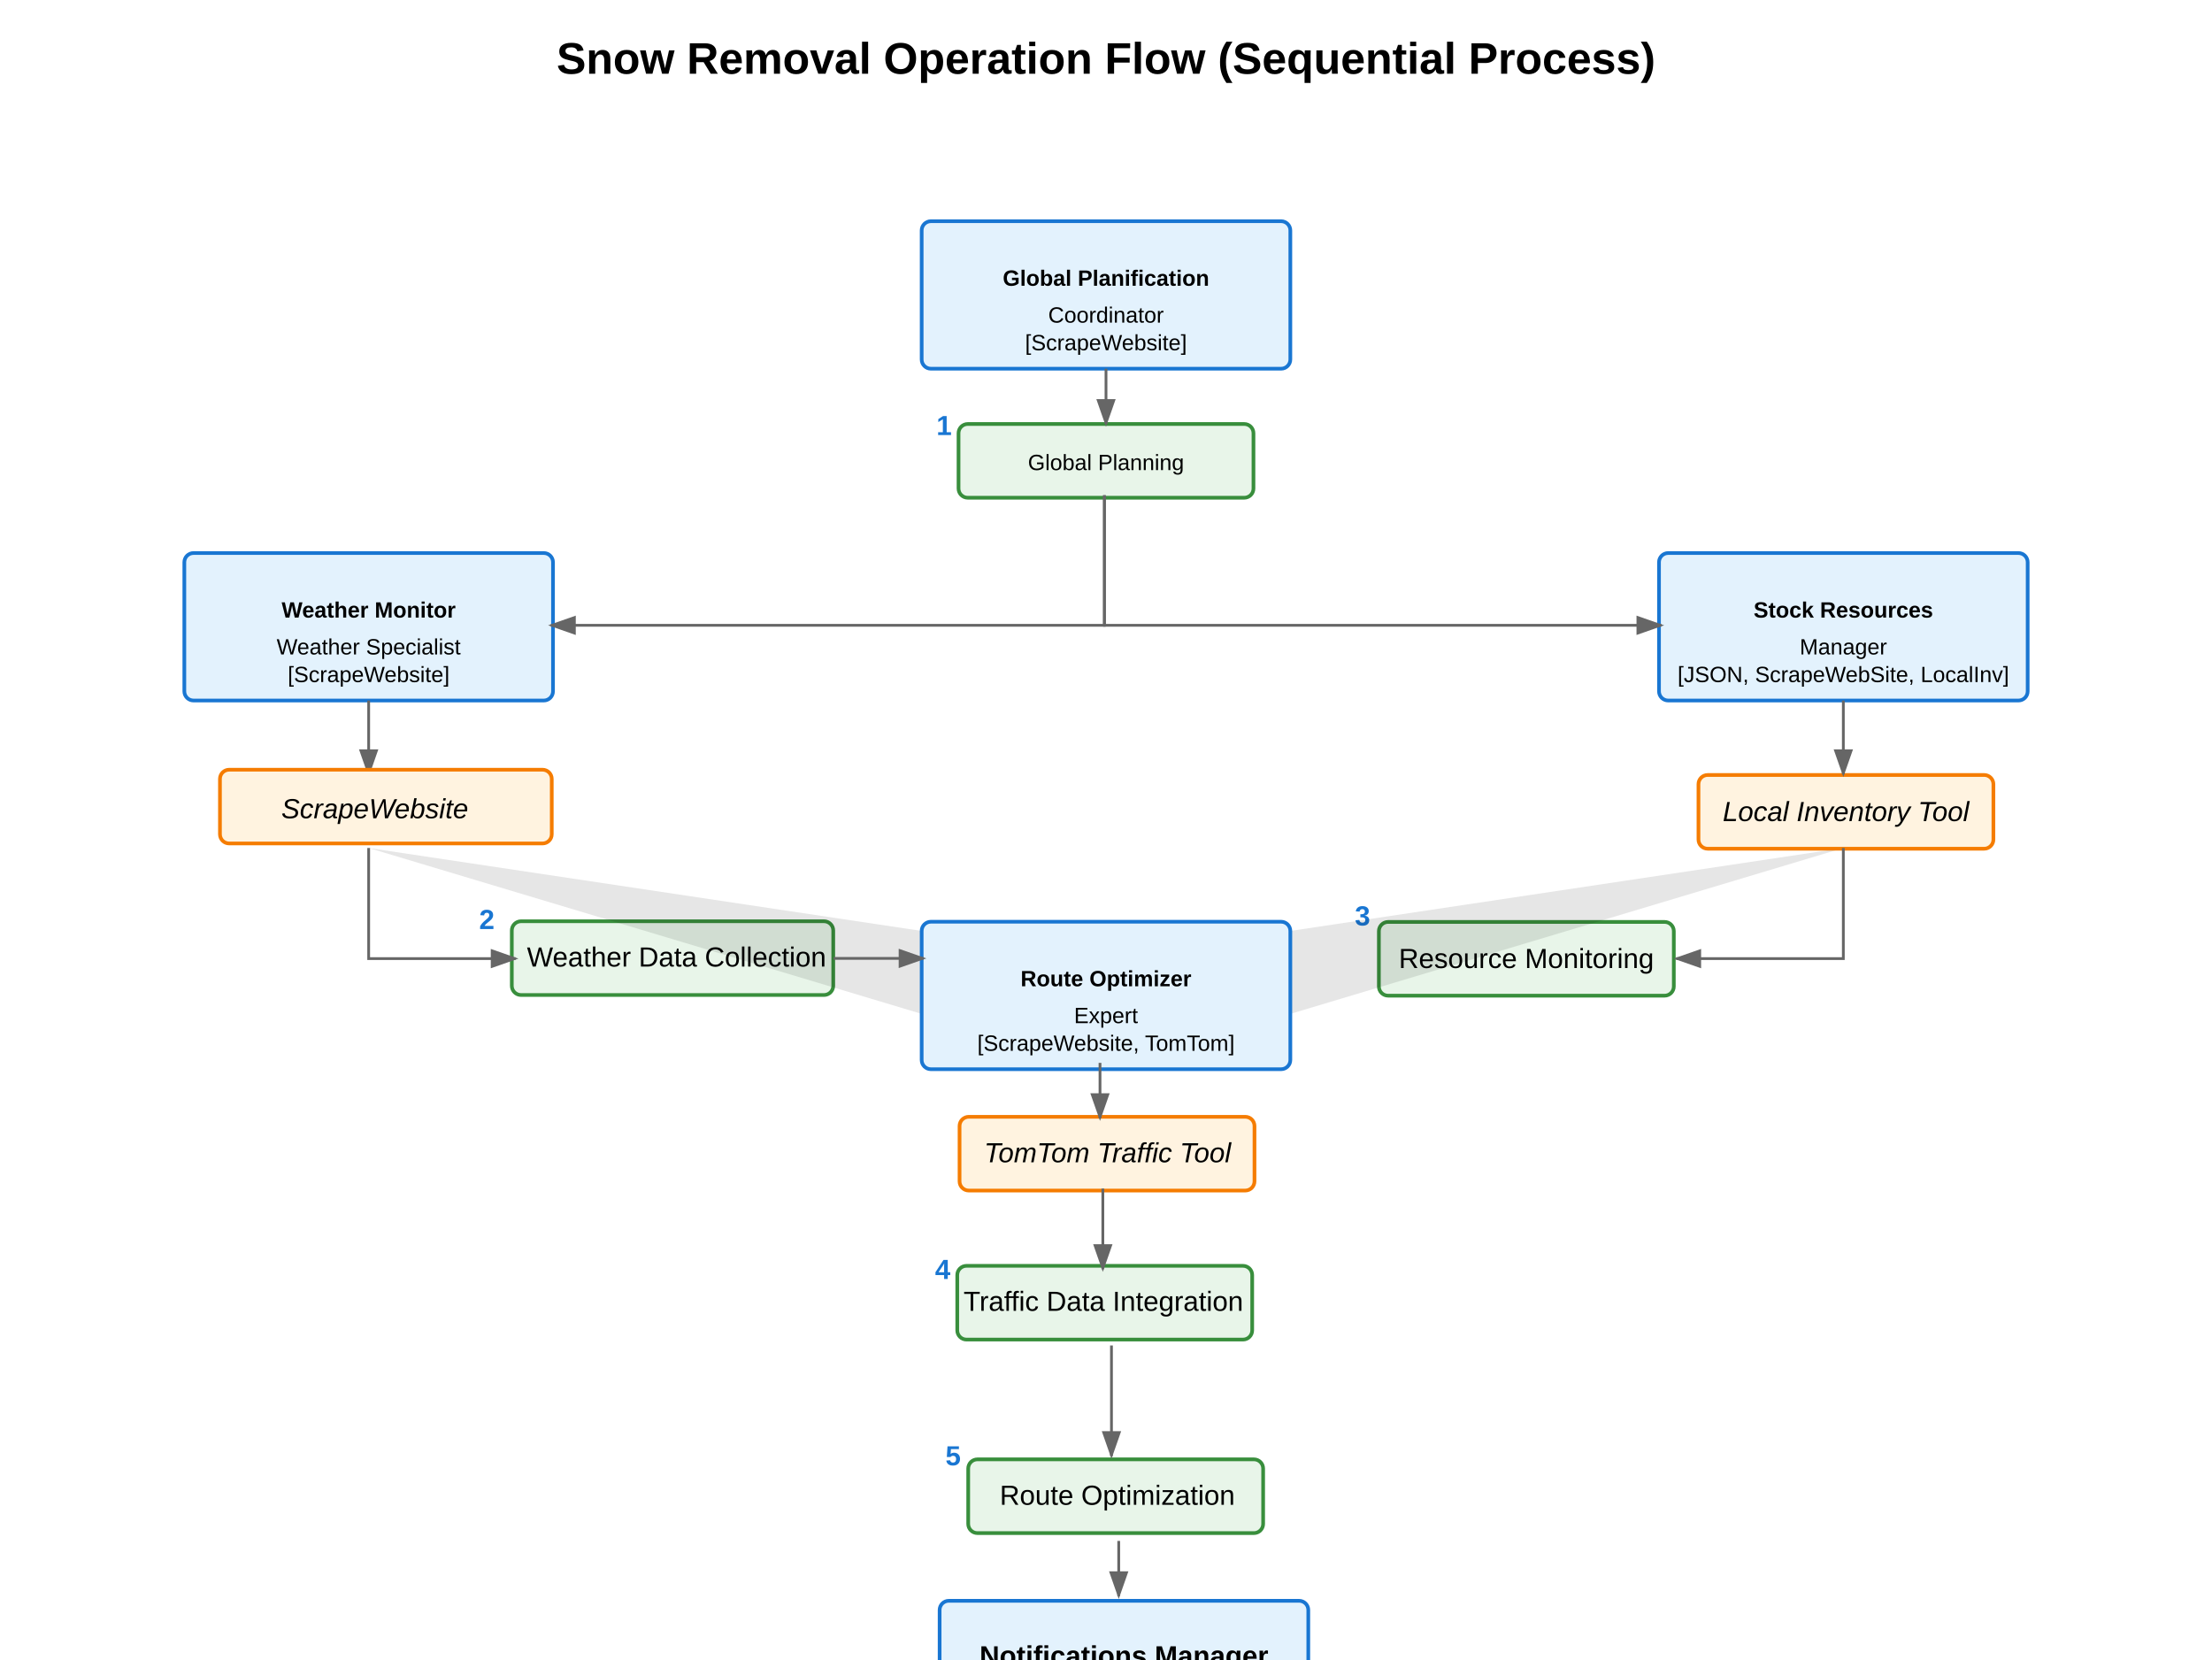
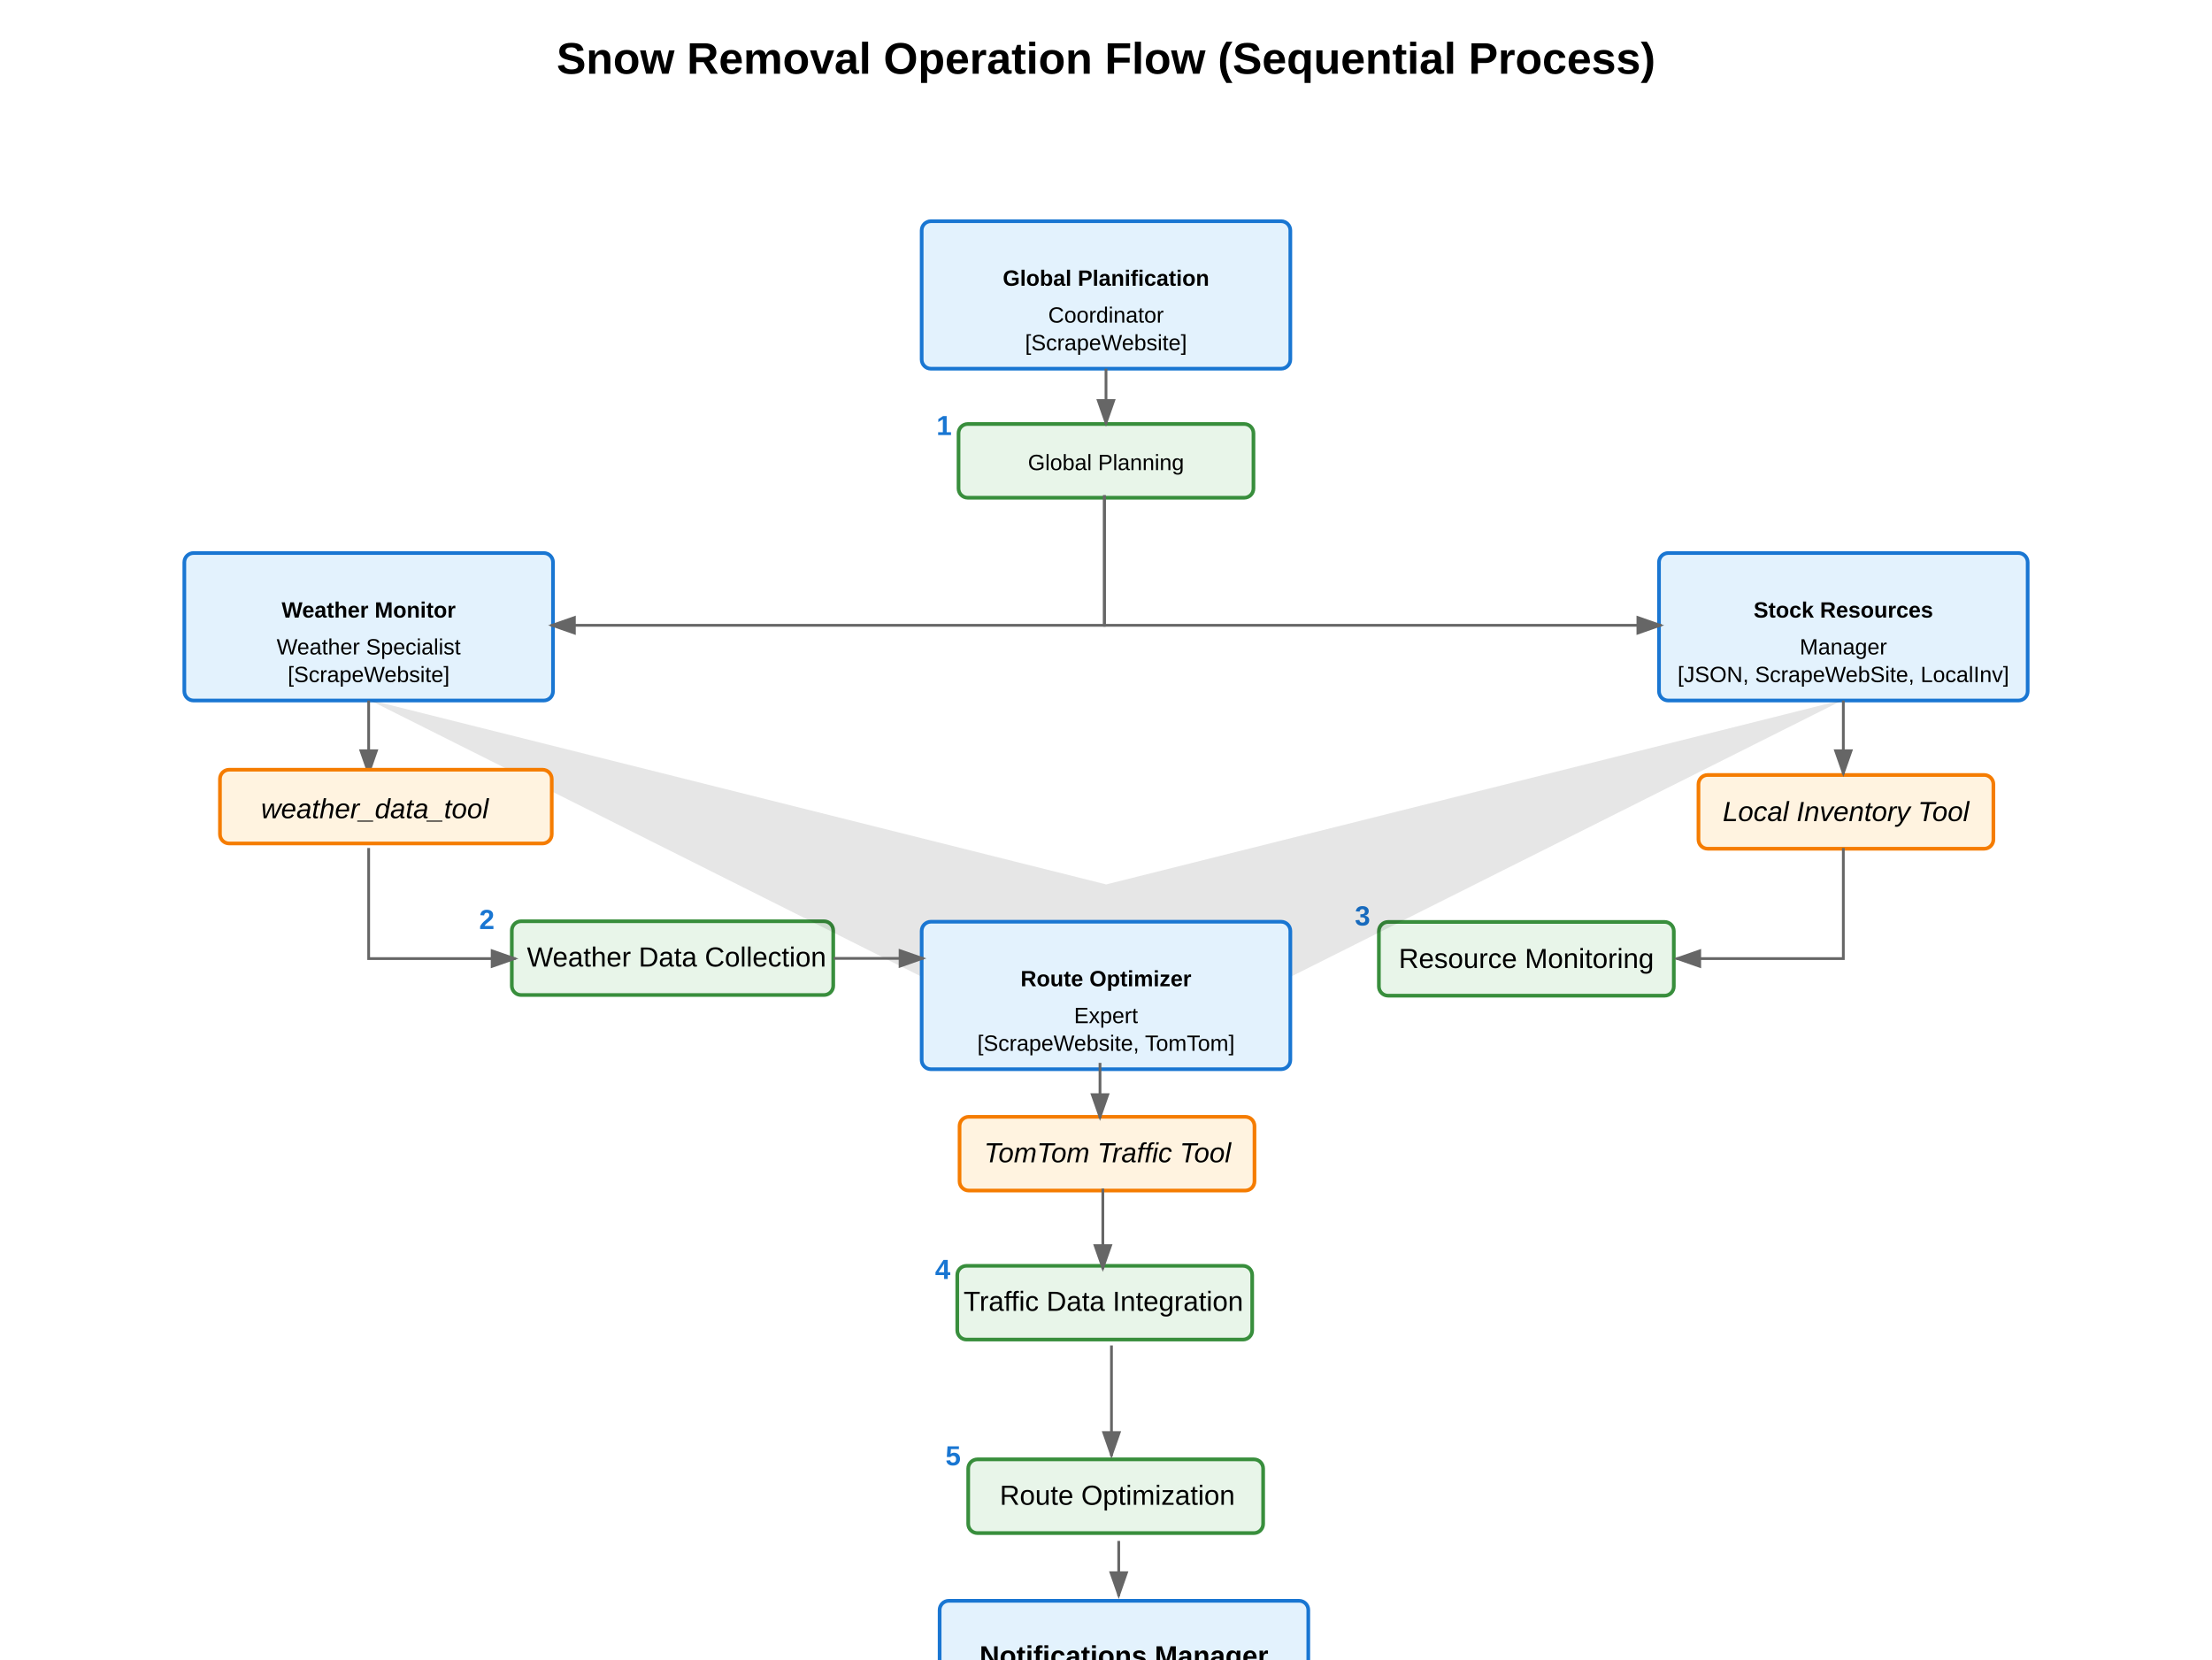
<svg xmlns="http://www.w3.org/2000/svg" width="1200" height="900">
  <style>
        .agent { fill: #e3f2fd; stroke: #1976d2; stroke-width: 2; }
        .tool { fill: #fff3e0; stroke: #f57c00; stroke-width: 2; }
        .task { fill: #e8f5e9; stroke: #388e3c; stroke-width: 2; }
        .text { font-family: Arial; }
        .connection { stroke: #666; stroke-width: 1.5; fill: none; marker-end: url(#arrowhead); }
        .shadow { fill: #000; fill-opacity: 0.1; }
    </style>
  <defs>
    <marker id="arrowhead" markerWidth="10" markerHeight="7" refX="9" refY="3.5" orient="auto">
      <polygon points="0 0, 10 3.5, 0 7" fill="#666" />
    </marker>
  </defs>
  <text class="text" x="600" y="40" text-anchor="middle" font-size="24" font-weight="bold" style="white-space: pre;">
        Snow Removal Operation Flow (Sequential Process)
    </text>
  <rect class="agent" x="500" y="120" width="200" height="80" rx="5" />
  <text class="text" x="600" y="155" text-anchor="middle" font-weight="bold" style="white-space: pre;">Global Planification</text>
  <text class="text" x="600" y="175" text-anchor="middle" style="white-space: pre;">Coordinator</text>
  <text class="text" x="600" y="190" text-anchor="middle" font-size="12" style="white-space: pre;">[ScrapeWebsite]</text>
  <rect class="task" x="520" y="230" width="160" height="40" rx="5" />
  <text class="text" x="600" y="255" text-anchor="middle" style="white-space: pre;">Global Planning</text>
  <text class="text" x="508" y="236" font-weight="bold" fill="#1976d2" style="white-space: pre; font-size: 15px;">1</text>
  <g transform="translate(0,300)">
    <rect class="agent" x="100" y="0" width="200" height="80" rx="5" />
    <text class="text" x="200" y="35" text-anchor="middle" font-weight="bold" style="white-space: pre;">Weather Monitor</text>
    <text class="text" x="200" y="55" text-anchor="middle" style="white-space: pre;">Weather Specialist</text>
    <text class="text" x="200" y="70" text-anchor="middle" font-size="12" style="white-space: pre;">[ScrapeWebsite]</text>
    <rect class="agent" x="900" y="0" width="200" height="80" rx="5" />
    <text class="text" x="1000" y="35" text-anchor="middle" font-weight="bold" style="white-space: pre;">Stock Resources</text>
    <text class="text" x="1000" y="55" text-anchor="middle" style="white-space: pre;">Manager</text>
    <text class="text" x="1000" y="70" text-anchor="middle" font-size="12" style="white-space: pre;">[JSON, ScrapeWebSite, LocalInv]</text>
  </g>
  <rect class="task" x="277.651" y="499.747" width="174.378" height="40" rx="5" style="" />
  <text class="text" x="367.036" y="524.308" text-anchor="middle" style="white-space: pre; font-size: 15px;">Weather Data Collection</text>
  <text class="text" x="259.942" y="503.975" font-weight="bold" fill="#1976d2" style="white-space: pre; font-size: 15px;">2</text>
  <rect class="task" x="748.036" y="500.11" width="160" height="40" rx="5" />
  <text class="text" x="828.039" y="525.11" text-anchor="middle" style="white-space: pre; font-size: 15px;">Resource Monitoring</text>
  <text class="text" x="735" y="502" font-weight="bold" fill="#1976d2" style="white-space: pre; font-size: 15px;">3</text>
-   <path class="shadow" d="M200,460 L600,520 L1000,460 L600,580 Z" />
+   <path class="shadow" d="M 200 379.538 L 600.091 479.769 L 1000.18 379.538 L 600.091 580 L 200 379.538 Z" style="" />
  <rect class="agent" x="500" y="500" width="200" height="80" rx="5" />
  <text class="text" x="600" y="535" text-anchor="middle" font-weight="bold" style="white-space: pre;">Route Optimizer</text>
  <text class="text" x="600" y="555" text-anchor="middle" style="white-space: pre;">Expert</text>
  <text class="text" x="600" y="570" text-anchor="middle" font-size="12" style="white-space: pre;">[ScrapeWebsite, TomTom]</text>
  <rect class="task" x="519.31" y="686.662" width="160" height="40" rx="5" />
  <text class="text" x="598.583" y="711.077" text-anchor="middle" style="white-space: pre; font-size: 15px;">Traffic Data Integration</text>
  <text class="text" style="fill: rgb(25, 118, 210); font-weight: 700; white-space: pre; font-size: 15px;" x="507.259" y="693.779">4</text>
  <rect class="task" x="525.249" y="791.637" width="160" height="40" rx="5" />
  <text class="text" x="606.142" y="816.292" text-anchor="middle" style="white-space: pre; font-size: 15px;">Route Optimization</text>
  <text class="text" x="512.891" y="794.877" font-weight="bold" fill="#1976d2" style="white-space: pre; font-size: 15px;">5</text>
  <rect class="task" x="504.99" y="1051.86" width="206.884" height="40" rx="5" style="" />
  <text class="text" x="605.933" y="1075.7" text-anchor="middle" style="white-space: pre; font-size: 15px;">Stakeholder Communication</text>
  <text class="text" x="492.295" y="1054.66" font-weight="bold" fill="#1976d2" style="white-space: pre; font-size: 15px;">6</text>
  <rect class="agent" x="509.742" y="868.362" width="200" height="80" rx="5" />
  <text class="text" x="609.742" y="903.362" text-anchor="middle" font-weight="bold" style="white-space: pre; font-size: 15px;">Notifications Manager</text>
  <text class="text" x="609.742" y="923.362" text-anchor="middle" style="white-space: pre; font-size: 15px;">Alerts &amp; Reports</text>
  <text class="text" x="609.742" y="938.362" text-anchor="middle" font-size="12" style="white-space: pre; font-size: 12px;">[ReportGenerator]</text>
  <rect class="tool" x="921.411" y="420.396" width="160" height="40" rx="5" />
  <text class="text" x="1001.41" y="445.396" text-anchor="middle" font-style="italic" style="white-space: pre; font-size: 15px;">Local Inventory Tool</text>
  <rect class="tool" x="520.554" y="605.819" width="160" height="40" rx="5" />
  <text class="text" x="600.84" y="630.491" text-anchor="middle" font-style="italic" style="white-space: pre; font-size: 15px;">TomTom Traffic Tool</text>
  <rect class="tool" x="529.389" y="979.229" width="160" height="40" rx="5" />
  <text class="text" x="607.735" y="1003.94" text-anchor="middle" font-style="italic" style="white-space: pre; font-size: 15px;">Report Generator Tool</text>
  <path class="connection" d="M600,200 L600,230" />
  <path class="connection" d="M 599.09 268.65 L 599.09 339.203 L 298.853 339.203" style="" />
  <path class="connection" d="M 599.193 268.648 L 599.193 339.201 L 901.299 339.201" style="" />
  <path class="connection" d="M200,380 L200,420" />
  <path class="connection" d="M1000,380 L1000,420" />
  <path class="connection" d="M 200 460 L 200 520 L 279.748 520" style="" />
  <path class="connection" d="M 1000 460 L 1000 520 L 909.342 520" style="" />
  <path class="connection" d="M 598.283 644.764 L 598.283 688.437" style="" />
  <path class="connection" d="M 452.269 519.886 L 501.04 519.886" style="" />
  <path class="connection" d="M 606.901 835.883 L 606.901 865.883" />
  <path class="connection" d="M 608.128 1020.45 L 608.128 1050.45" />
  <path class="connection" d="M 602.968 729.865 L 602.968 789.865" />
  <path class="connection" d="M 596.747 576.553 L 596.747 606.553" />
  <path class="connection" d="M 701.044 522.155 L 748.998 522.156" style="transform-box: fill-box; transform-origin: 50% 50%;" transform="matrix(-1, 0, 0, -1, 0.000037, -0.000011)" />
  <rect class="tool" x="119.325" y="417.539" width="180" height="40" rx="5" />
-   <text class="text" x="203.335" y="443.861" text-anchor="middle" font-style="italic" style="white-space: pre; font-size: 15px;">ScrapeWebsite</text>
+   <text class="text" x="203.335" y="443.861" text-anchor="middle" font-style="italic" style="white-space: pre; font-size: 15px;">weather_data_tool</text>
  <path class="connection" d="M 608.629 950.926 L 608.629 980.926" />
  <rect class="agent" x="793.771" y="1028.41" width="200" height="80" rx="5" style="fill: rgb(252, 253, 227); stroke: rgb(210, 25, 25);" />
-   <text class="text" x="890.741" y="1071.05" text-anchor="middle" font-weight="bold" style="white-space: pre; font-size: 15px;">HTML Report</text>
+   <text class="text" x="890.741" y="1071.05" text-anchor="middle" font-weight="bold" style="white-space: pre; font-size: 15px;">HTML Report/Dashboard</text>
  <path class="connection" d="M 712.159 1072.77 L 791.861 1072.77" style="" />
</svg>
